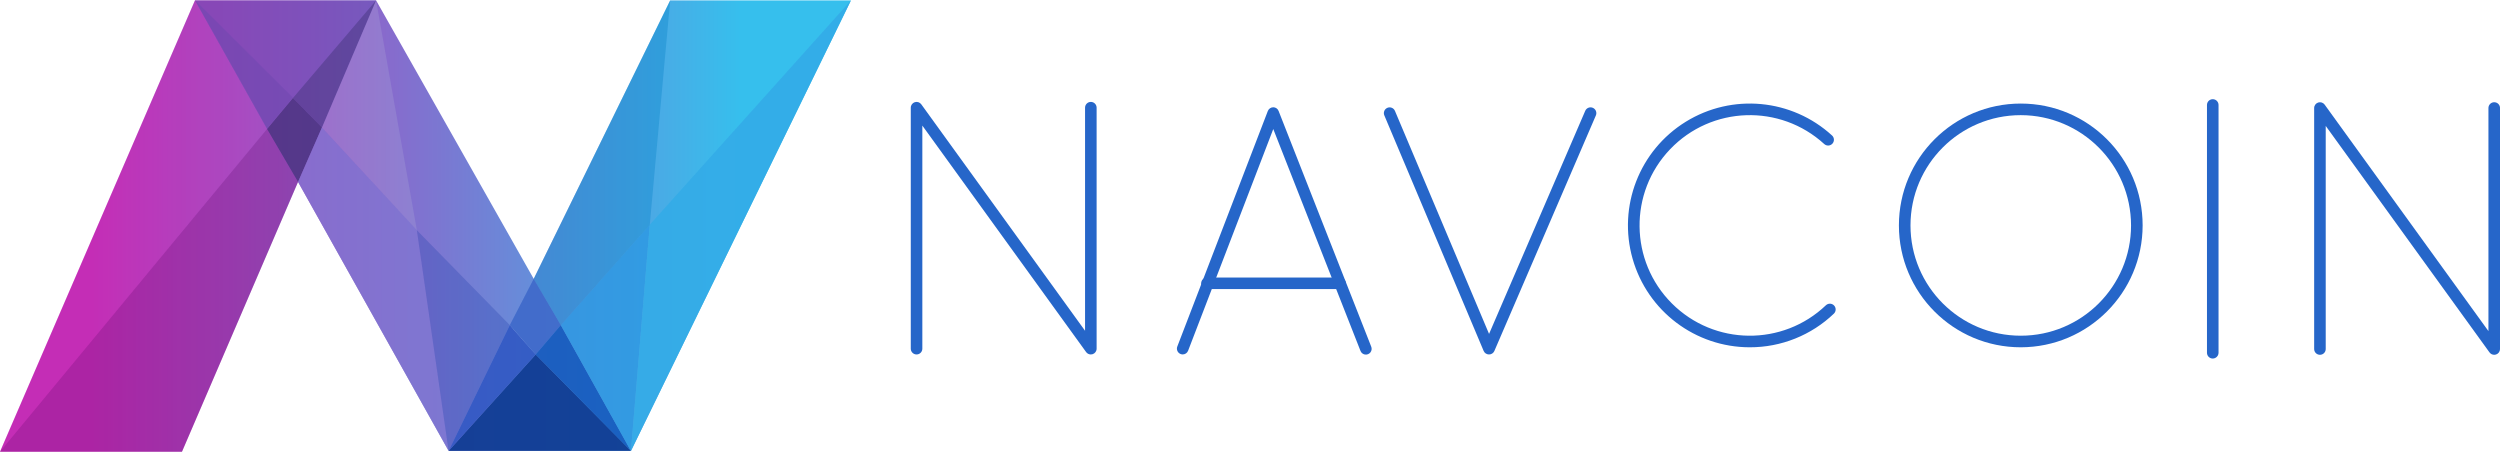
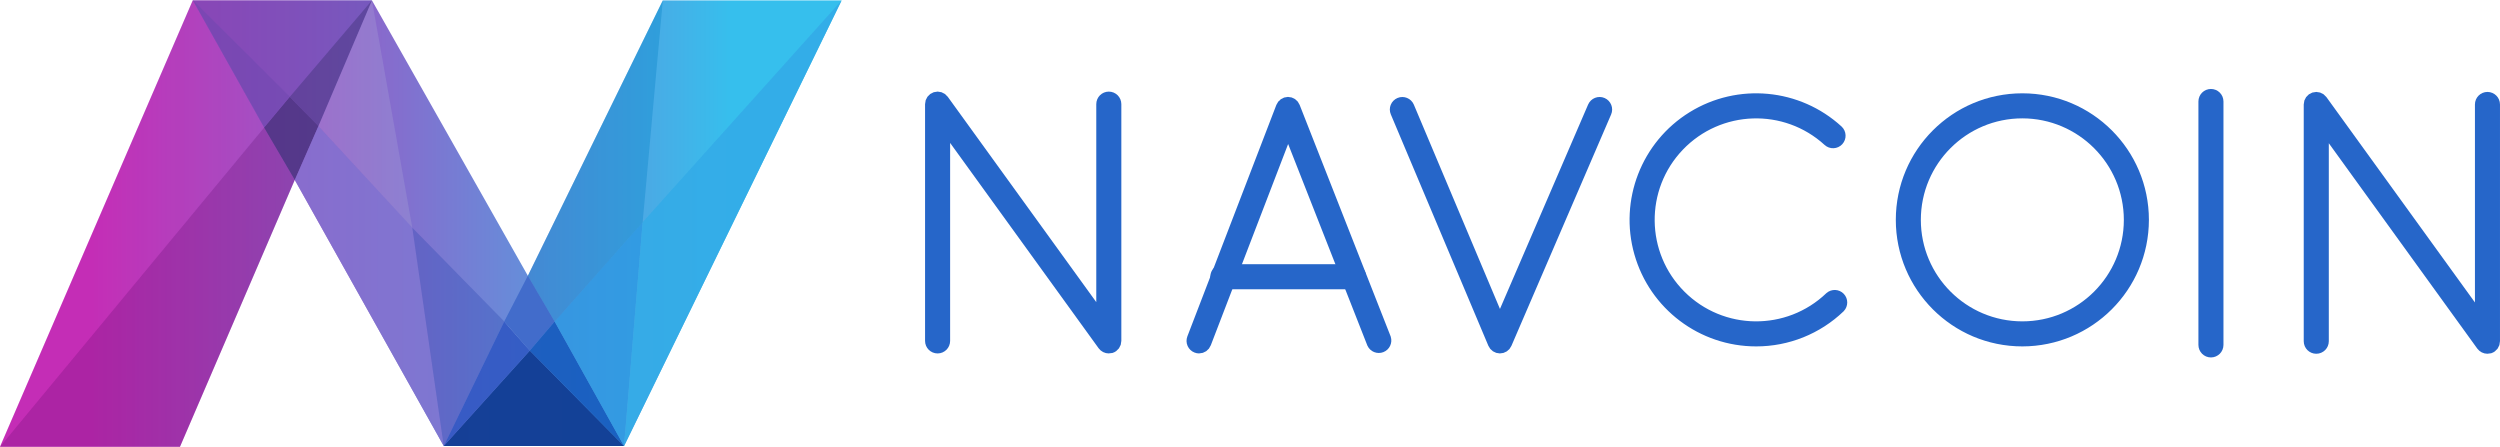
- <svg xmlns="http://www.w3.org/2000/svg" viewBox="0 0 111.559 20.159">
+ <svg xmlns="http://www.w3.org/2000/svg" viewBox="0 0 182.663 32.645">
  <defs>
    <style>
      .cls-1 {
        fill: url(#linear-gradient);
      }

      .cls-2 {
        fill: #664cb2;
      }

      .cls-2, .cls-3 {
        opacity: 0.53;
      }

      .cls-3 {
        fill: #2f225e;
      }

      .cls-4 {
        fill: #6d47af;
        opacity: 0.47;
      }

      .cls-5 {
        fill: #6a187c;
        opacity: 0.29;
      }

      .cls-6 {
        fill: #3f3377;
        opacity: 0.44;
      }

      .cls-7 {
        fill: #7f76d2;
        opacity: 0.68;
      }

      .cls-8 {
        fill: #abaad6;
        opacity: 0.28;
      }

      .cls-9 {
        fill: #2c45af;
      }

      .cls-16, .cls-9 {
        opacity: 0.33;
      }

      .cls-10 {
        fill: #0f3b93;
      }

      .cls-10, .cls-12 {
        opacity: 0.94;
      }

      .cls-11 {
        fill: #2d55c2;
        opacity: 0.85;
      }

      .cls-12 {
        fill: #406aca;
      }

      .cls-13 {
        fill: #1157bc;
        opacity: 0.86;
      }

      .cls-14 {
        fill: #2a97e2;
        opacity: 0.76;
      }

      .cls-15 {
        fill: #33abe7;
        opacity: 0.88;
      }

      .cls-16 {
        fill: #007ec4;
      }

      .cls-17 {
        fill: #b34fc5;
        opacity: 0.11;
      }

      .cls-18 {
        fill: #2666c9;
+         stroke: #2666c9;
      }
    </style>
    <linearGradient id="linear-gradient" x1="0.108" y1="0.5" x2="0.871" y2="0.5" gradientUnits="objectBoundingBox">
      <stop offset="0" stop-color="#c629b4" />
      <stop offset="0.327" stop-color="#9a57c5" />
      <stop offset="1" stop-color="#36bfed" />
    </linearGradient>
  </defs>
-   <g id="Group_2939" data-name="Group 2939" transform="translate(3057.27 -4462.298)">
-     <g id="Group_2570" data-name="Group 2570" transform="translate(-3057.27 4462.298)">
-       <path id="Path_3314" data-name="Path 3314" class="cls-1" d="M29.906,1l-6.09,12.424L16.782,1H8.7L0,21.141H8.12L13.3,9.1l6.72,12h8.137L37.973,1ZM22.749,15.489,23.9,16.8S22.766,15.524,22.749,15.489Z" transform="translate(0 -0.983)" />
-       <path id="Path_3315" data-name="Path 3315" class="cls-2" d="M497,1l3.22,5.74L501.6,9.1,502.67,6.67,505.085,1Z" transform="translate(-488.303 -0.983)" />
-       <path id="Path_3316" data-name="Path 3316" class="cls-3" d="M681,251.382,682.155,250l1.295,1.312-1.067,2.432Z" transform="translate(-669.083 -245.625)" />
-       <path id="Path_3317" data-name="Path 3317" class="cls-4" d="M497,0l4.375,4.357L500.22,5.74Z" transform="translate(-488.303 0)" />
-       <path id="Path_3318" data-name="Path 3318" class="cls-5" d="M0,343.4H8.12l5.18-12.039L11.917,329Z" transform="translate(0 -323.243)" />
-       <path id="Path_3319" data-name="Path 3319" class="cls-6" d="M747,5.357,750.71,1l-2.415,5.67Z" transform="translate(-733.928 -0.983)" />
-       <path id="Path_3320" data-name="Path 3320" class="cls-7" d="M760,327.432,761.067,325l4.235,4.585,1.417,9.852Z" transform="translate(-746.701 -319.313)" />
-       <path id="Path_3321" data-name="Path 3321" class="cls-8" d="M823.415,1,821,6.67l4.235,4.585Z" transform="translate(-806.633 -0.983)" />
-       <path id="Path_3322" data-name="Path 3322" class="cls-9" d="M1063,587l1.417,9.852,2.73-5.617Z" transform="translate(-1044.399 -576.728)" />
-       <path id="Path_3323" data-name="Path 3323" class="cls-10" d="M1147.885,904,1144,908.3h8.137Z" transform="translate(-1123.981 -888.181)" />
-       <path id="Path_3324" data-name="Path 3324" class="cls-11" d="M1146.73,829c.017.035,1.155,1.312,1.155,1.312l-3.885,4.3Z" transform="translate(-1123.981 -814.493)" />
-       <path id="Path_3325" data-name="Path 3325" class="cls-12" d="M1301.067,711,1300,713.065l1.155,1.312,1.12-1.312Z" transform="translate(-1277.251 -698.558)" />
-       <path id="Path_3326" data-name="Path 3326" class="cls-13" d="M1366,830.312l1.12-1.312,3.132,5.617Z" transform="translate(-1342.097 -814.493)" />
-       <path id="Path_3327" data-name="Path 3327" class="cls-14" d="M1430,577.48l3.972-4.48-.84,10.1Z" transform="translate(-1404.976 -562.973)" />
-       <path id="Path_3328" data-name="Path 3328" class="cls-15" d="M1609.84,11.009,1618.817,1,1609,21.106Z" transform="translate(-1580.844 -0.983)" />
-       <path id="Path_3329" data-name="Path 3329" class="cls-16" d="M1361,13.424l1.208,2.065,3.972-4.48L1367.09,1Z" transform="translate(-1337.184 -0.983)" />
-       <path id="Path_3330" data-name="Path 3330" class="cls-17" d="M8.7,0l3.22,5.74L0,20.141Z" transform="translate(0 0)" />
+   <g id="navcoin-header" transform="translate(-7656.971 594)">
+     <g id="Group_3056" data-name="Group 3056" transform="translate(7422 -648.885)">
+       <path id="Path_67" data-name="Path 67" class="cls-1" d="M48.429,1,38.568,21.12,27.176,1H14.084L0,33.617H13.149l8.388-19.5,9.25,16.525,1.632,2.915H45.6L61.493,1ZM36.839,24.464l1.87,2.125S36.868,24.52,36.839,24.464Z" transform="translate(234.971 53.913)" />
+       <path id="Path_68" data-name="Path 68" class="cls-2" d="M497,1l5.214,9.295,2.239,3.826,1.729-3.939L510.092,1Z" transform="translate(-247.945 53.913)" />
+       <path id="Path_69" data-name="Path 69" class="cls-3" d="M681,252.239,682.87,250l2.1,2.125-1.729,3.939Z" transform="translate(-426.731 -188.031)" />
+       <path id="Path_70" data-name="Path 70" class="cls-4" d="M497,0l7.084,7.056-1.87,2.239Z" transform="translate(-247.945 54.885)" />
+       <path id="Path_71" data-name="Path 71" class="cls-5" d="M0,352.322H13.149l8.388-19.5L19.3,329Z" transform="translate(234.971 -264.792)" />
+       <path id="Path_72" data-name="Path 72" class="cls-6" d="M747,8.056,753.008,1,749.1,10.181Z" transform="translate(-490.86 53.913)" />
+       <path id="Path_73" data-name="Path 73" class="cls-7" d="M760,328.939,761.729,325l6.858,7.424,2.3,15.954Z" transform="translate(-503.492 -260.905)" />
+       <path id="Path_74" data-name="Path 74" class="cls-8" d="M824.911,1,821,10.181l6.858,7.425Z" transform="translate(-562.763 53.913)" />
+       <path id="Path_75" data-name="Path 75" class="cls-9" d="M1063,587l2.3,15.954,4.421-9.1Z" transform="translate(-797.906 -515.481)" />
+       <path id="Path_76" data-name="Path 76" class="cls-10" d="M1150.291,904,1144,910.971h13.177Z" transform="translate(-876.61 -823.498)" />
+       <path id="Path_77" data-name="Path 77" class="cls-11" d="M1148.421,829c.029.057,1.87,2.125,1.87,2.125L1144,838.1Z" transform="translate(-876.61 -750.623)" />
+       <path id="Path_78" data-name="Path 78" class="cls-12" d="M1301.729,711,1300,714.344l1.87,2.125,1.813-2.125Z" transform="translate(-1028.19 -635.967)" />
+       <path id="Path_79" data-name="Path 79" class="cls-13" d="M1366,831.125l1.814-2.125,5.073,9.1Z" transform="translate(-1092.319 -750.623)" />
+       <path id="Path_80" data-name="Path 80" class="cls-14" d="M1430,580.254l6.433-7.254-1.36,16.351Z" transform="translate(-1154.506 -501.878)" />
+       <path id="Path_81" data-name="Path 81" class="cls-15" d="M1610.36,17.209,1624.9,1,1609,33.56Z" transform="translate(-1328.433 53.913)" />
+       <path id="Path_82" data-name="Path 82" class="cls-16" d="M1361,21.12l1.955,3.344,6.433-7.254L1370.861,1Z" transform="translate(-1087.461 53.913)" />
+       <path id="Path_83" data-name="Path 83" class="cls-17" d="M14.084,0,19.3,9.295,0,32.617Z" transform="translate(234.971 54.885)" />
    </g>
-     <g id="Group_2571" data-name="Group 2571" transform="translate(-3016.628 4466.723)">
-       <path id="Path_3353" data-name="Path 3353" class="cls-18" d="M1582.835,1451.769a.26.26,0,0,1-.21-.106l-7.309-10.107v9.955a.258.258,0,0,1-.516,0v-10.754a.259.259,0,0,1,.468-.152l7.309,10.107v-9.955a.258.258,0,1,1,.516,0v10.754a.258.258,0,0,1-.179.246A.252.252,0,0,1,1582.835,1451.769Z" transform="translate(-1574.8 -1440.377)" />
-       <path id="Path_3354" data-name="Path 3354" class="cls-18" d="M3644.335,1452.269a.261.261,0,0,1-.21-.106l-7.309-10.107v9.955a.258.258,0,1,1-.516,0v-10.754a.259.259,0,0,1,.468-.152l7.309,10.107v-9.955a.258.258,0,0,1,.517,0v10.754a.259.259,0,0,1-.18.246A.252.252,0,0,1,3644.335,1452.269Z" transform="translate(-3573.676 -1440.862)" />
-       <path id="Path_3355" data-name="Path 3355" class="cls-18" d="M1965.983,1459.43a.242.242,0,0,1-.091-.018.258.258,0,0,1-.149-.334l4.04-10.511a.264.264,0,0,1,.24-.167h0a.256.256,0,0,1,.24.164l4.131,10.511a.258.258,0,1,1-.48.188l-3.888-9.891-3.8,9.891A.259.259,0,0,1,1965.983,1459.43Z" transform="translate(-1953.85 -1448.039)" />
-       <path id="Path_3356" data-name="Path 3356" class="cls-18" d="M2274.428,1459.509h0a.259.259,0,0,1-.237-.158l-4.432-10.511a.257.257,0,1,1,.474-.2l4.2,9.952,4.292-9.955a.258.258,0,0,1,.474.207l-4.53,10.511A.256.256,0,0,1,2274.428,1459.509Z" transform="translate(-2248.628 -1448.117)" />
-       <path id="Path_3357" data-name="Path 3357" class="cls-18" d="M2007.5,1699.016h-5.939a.258.258,0,1,1,0-.516h5.939a.258.258,0,0,1,0,.516Z" transform="translate(-1988.344 -1690.541)" />
-       <path id="Path_3358" data-name="Path 3358" class="cls-18" d="M3031.738,1453.875a5.438,5.438,0,1,1,5.438-5.438A5.444,5.444,0,0,1,3031.738,1453.875Zm0-10.359a4.921,4.921,0,1,0,4.921,4.921A4.928,4.928,0,0,0,3031.738,1443.516Z" transform="translate(-2982.206 -1442.803)" />
-       <path id="Path_3359" data-name="Path 3359" class="cls-18" d="M2633.738,1453.875a5.438,5.438,0,1,1,3.67-9.451.258.258,0,0,1-.35.38,4.921,4.921,0,1,0,.082,7.19.258.258,0,0,1,.355.374A5.414,5.414,0,0,1,2633.738,1453.875Z" transform="translate(-2596.297 -1442.803)" />
-       <path id="Path_3360" data-name="Path 3360" class="cls-18" d="M3479.059,1448.074a.258.258,0,0,1-.258-.258v-11.057a.258.258,0,1,1,.516,0v11.057A.26.26,0,0,1,3479.059,1448.074Z" transform="translate(-3420.96 -1436.5)" />
+     <g id="Group_3057" data-name="Group 3057" transform="translate(7447 -681.192)">
+       <path id="Path_106" data-name="Path 106" class="cls-18" d="M1587.725,1458.627a.42.42,0,0,1-.338-.171L1575.63,1442.2v16.012a.415.415,0,0,1-.831,0v-17.3a.416.416,0,0,1,.753-.244l11.757,16.256v-16.012a.415.415,0,1,1,.831,0v17.3a.415.415,0,0,1-.288.4A.387.387,0,0,1,1587.725,1458.627Z" transform="translate(-1296.738 -1346.111)" />
+       <path id="Path_107" data-name="Path 107" class="cls-18" d="M3649.225,1459.127a.425.425,0,0,1-.339-.171l-11.754-16.257v16.012a.416.416,0,1,1-.832,0v-17.3a.416.416,0,0,1,.752-.244l11.757,16.256v-16.012a.415.415,0,1,1,.83,0v17.3a.416.416,0,0,1-.288.4A.4.4,0,0,1,3649.225,1459.127Z" transform="translate(-3257.506 -1346.587)" />
+       <path id="Path_108" data-name="Path 108" class="cls-18" d="M1966.139,1466.142a.4.4,0,0,1-.146-.029.415.415,0,0,1-.239-.537l6.5-16.907a.424.424,0,0,1,.385-.269h0a.413.413,0,0,1,.386.264l6.646,16.906a.415.415,0,0,1-.772.3l-6.254-15.91-6.113,15.91A.416.416,0,0,1,1966.139,1466.142Z" transform="translate(-1668.561 -1353.627)" />
+       <path id="Path_109" data-name="Path 109" class="cls-18" d="M2277.281,1466.219h0a.418.418,0,0,1-.381-.254l-7.128-16.906a.413.413,0,1,1,.761-.323l6.748,16.008,6.906-16.013a.415.415,0,1,1,.761.333l-7.285,16.906A.411.411,0,0,1,2277.281,1466.219Z" transform="translate(-1957.72 -1353.704)" />
+       <path id="Path_110" data-name="Path 110" class="cls-18" d="M2011.268,1699.331h-9.552a.415.415,0,1,1,0-.831h9.552a.415.415,0,1,1,0,.831Z" transform="translate(-1702.397 -1591.506)" />
+       <path id="Path_111" data-name="Path 111" class="cls-18" d="M3035.047,1460.493a8.746,8.746,0,1,1,8.747-8.746A8.757,8.757,0,0,1,3035.047,1460.493Zm0-16.662a7.916,7.916,0,1,0,7.916,7.916A7.927,7.927,0,0,0,3035.047,1443.831Z" transform="translate(-2677.313 -1348.491)" />
+       <path id="Path_112" data-name="Path 112" class="cls-18" d="M2637.046,1460.493a8.746,8.746,0,1,1,5.9-15.2.415.415,0,0,1-.562.611,7.915,7.915,0,1,0,.131,11.566.415.415,0,0,1,.572.6A8.713,8.713,0,0,1,2637.046,1460.493Z" transform="translate(-2298.761 -1348.491)" />
+       <path id="Path_113" data-name="Path 113" class="cls-18" d="M3479.216,1455.117a.416.416,0,0,1-.416-.416v-17.786a.415.415,0,1,1,.83,0V1454.7A.418.418,0,0,1,3479.216,1455.117Z" transform="translate(-3107.701 -1342.308)" />
    </g>
  </g>
</svg>
